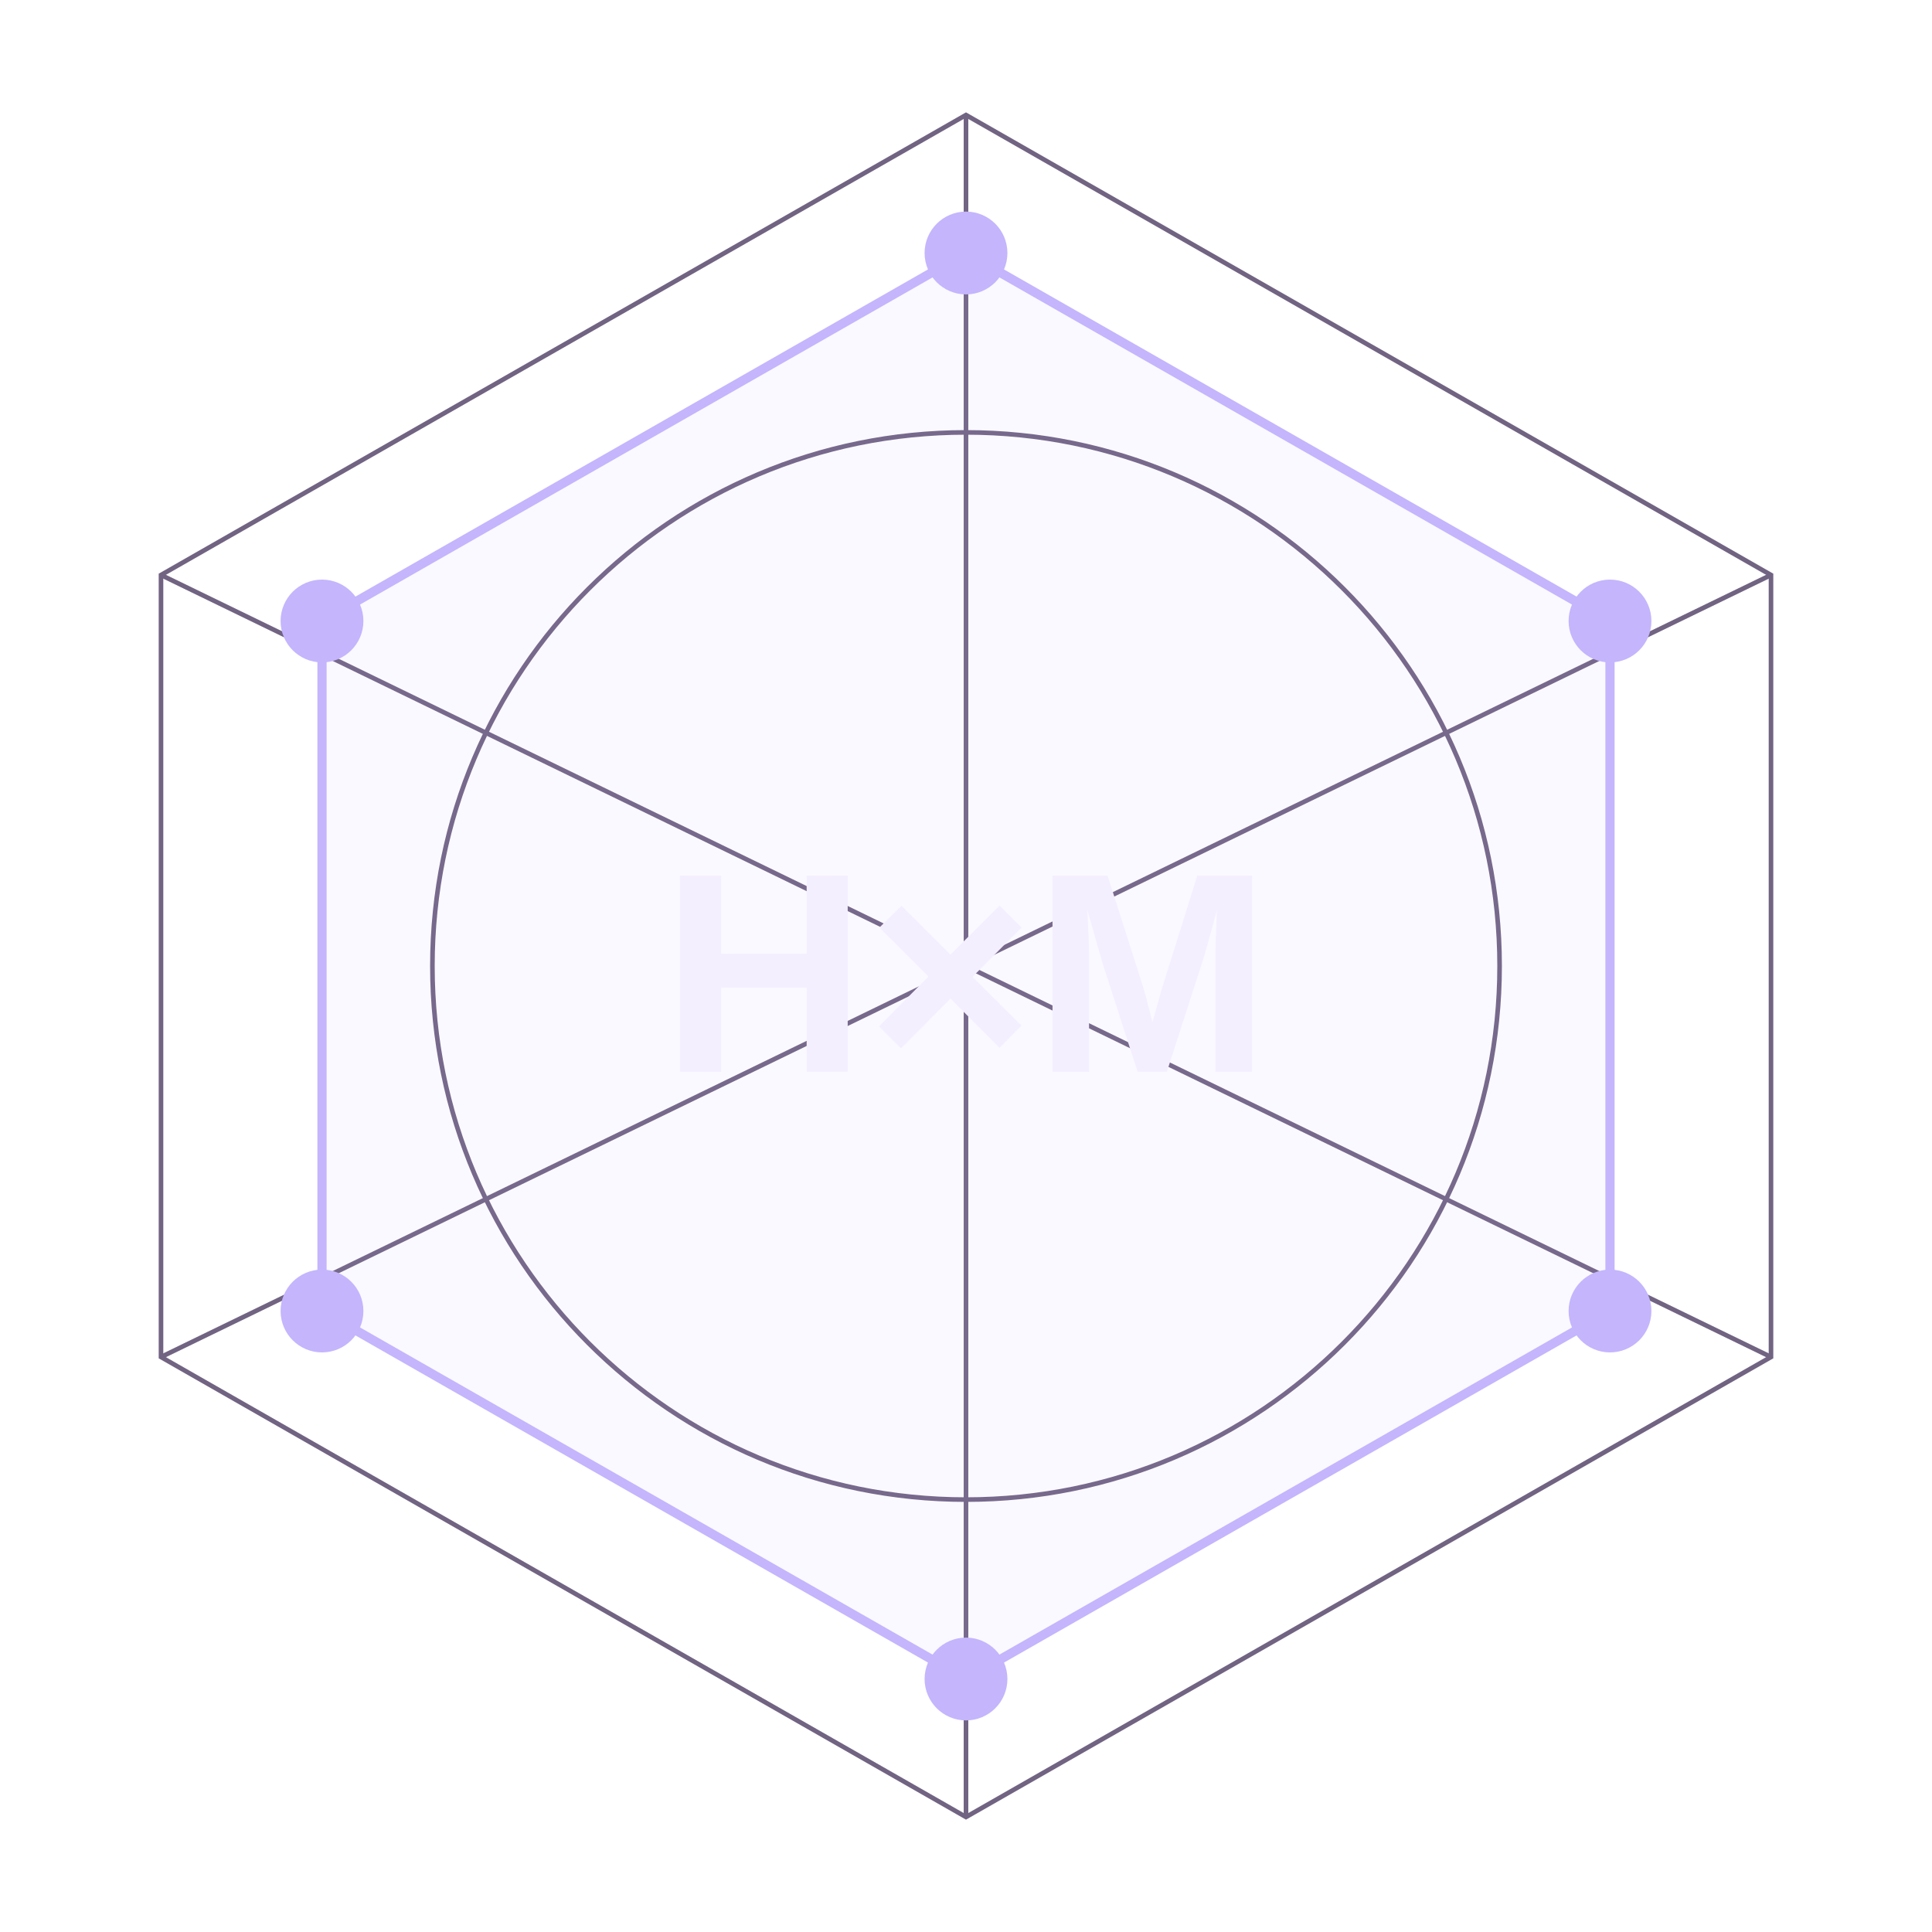
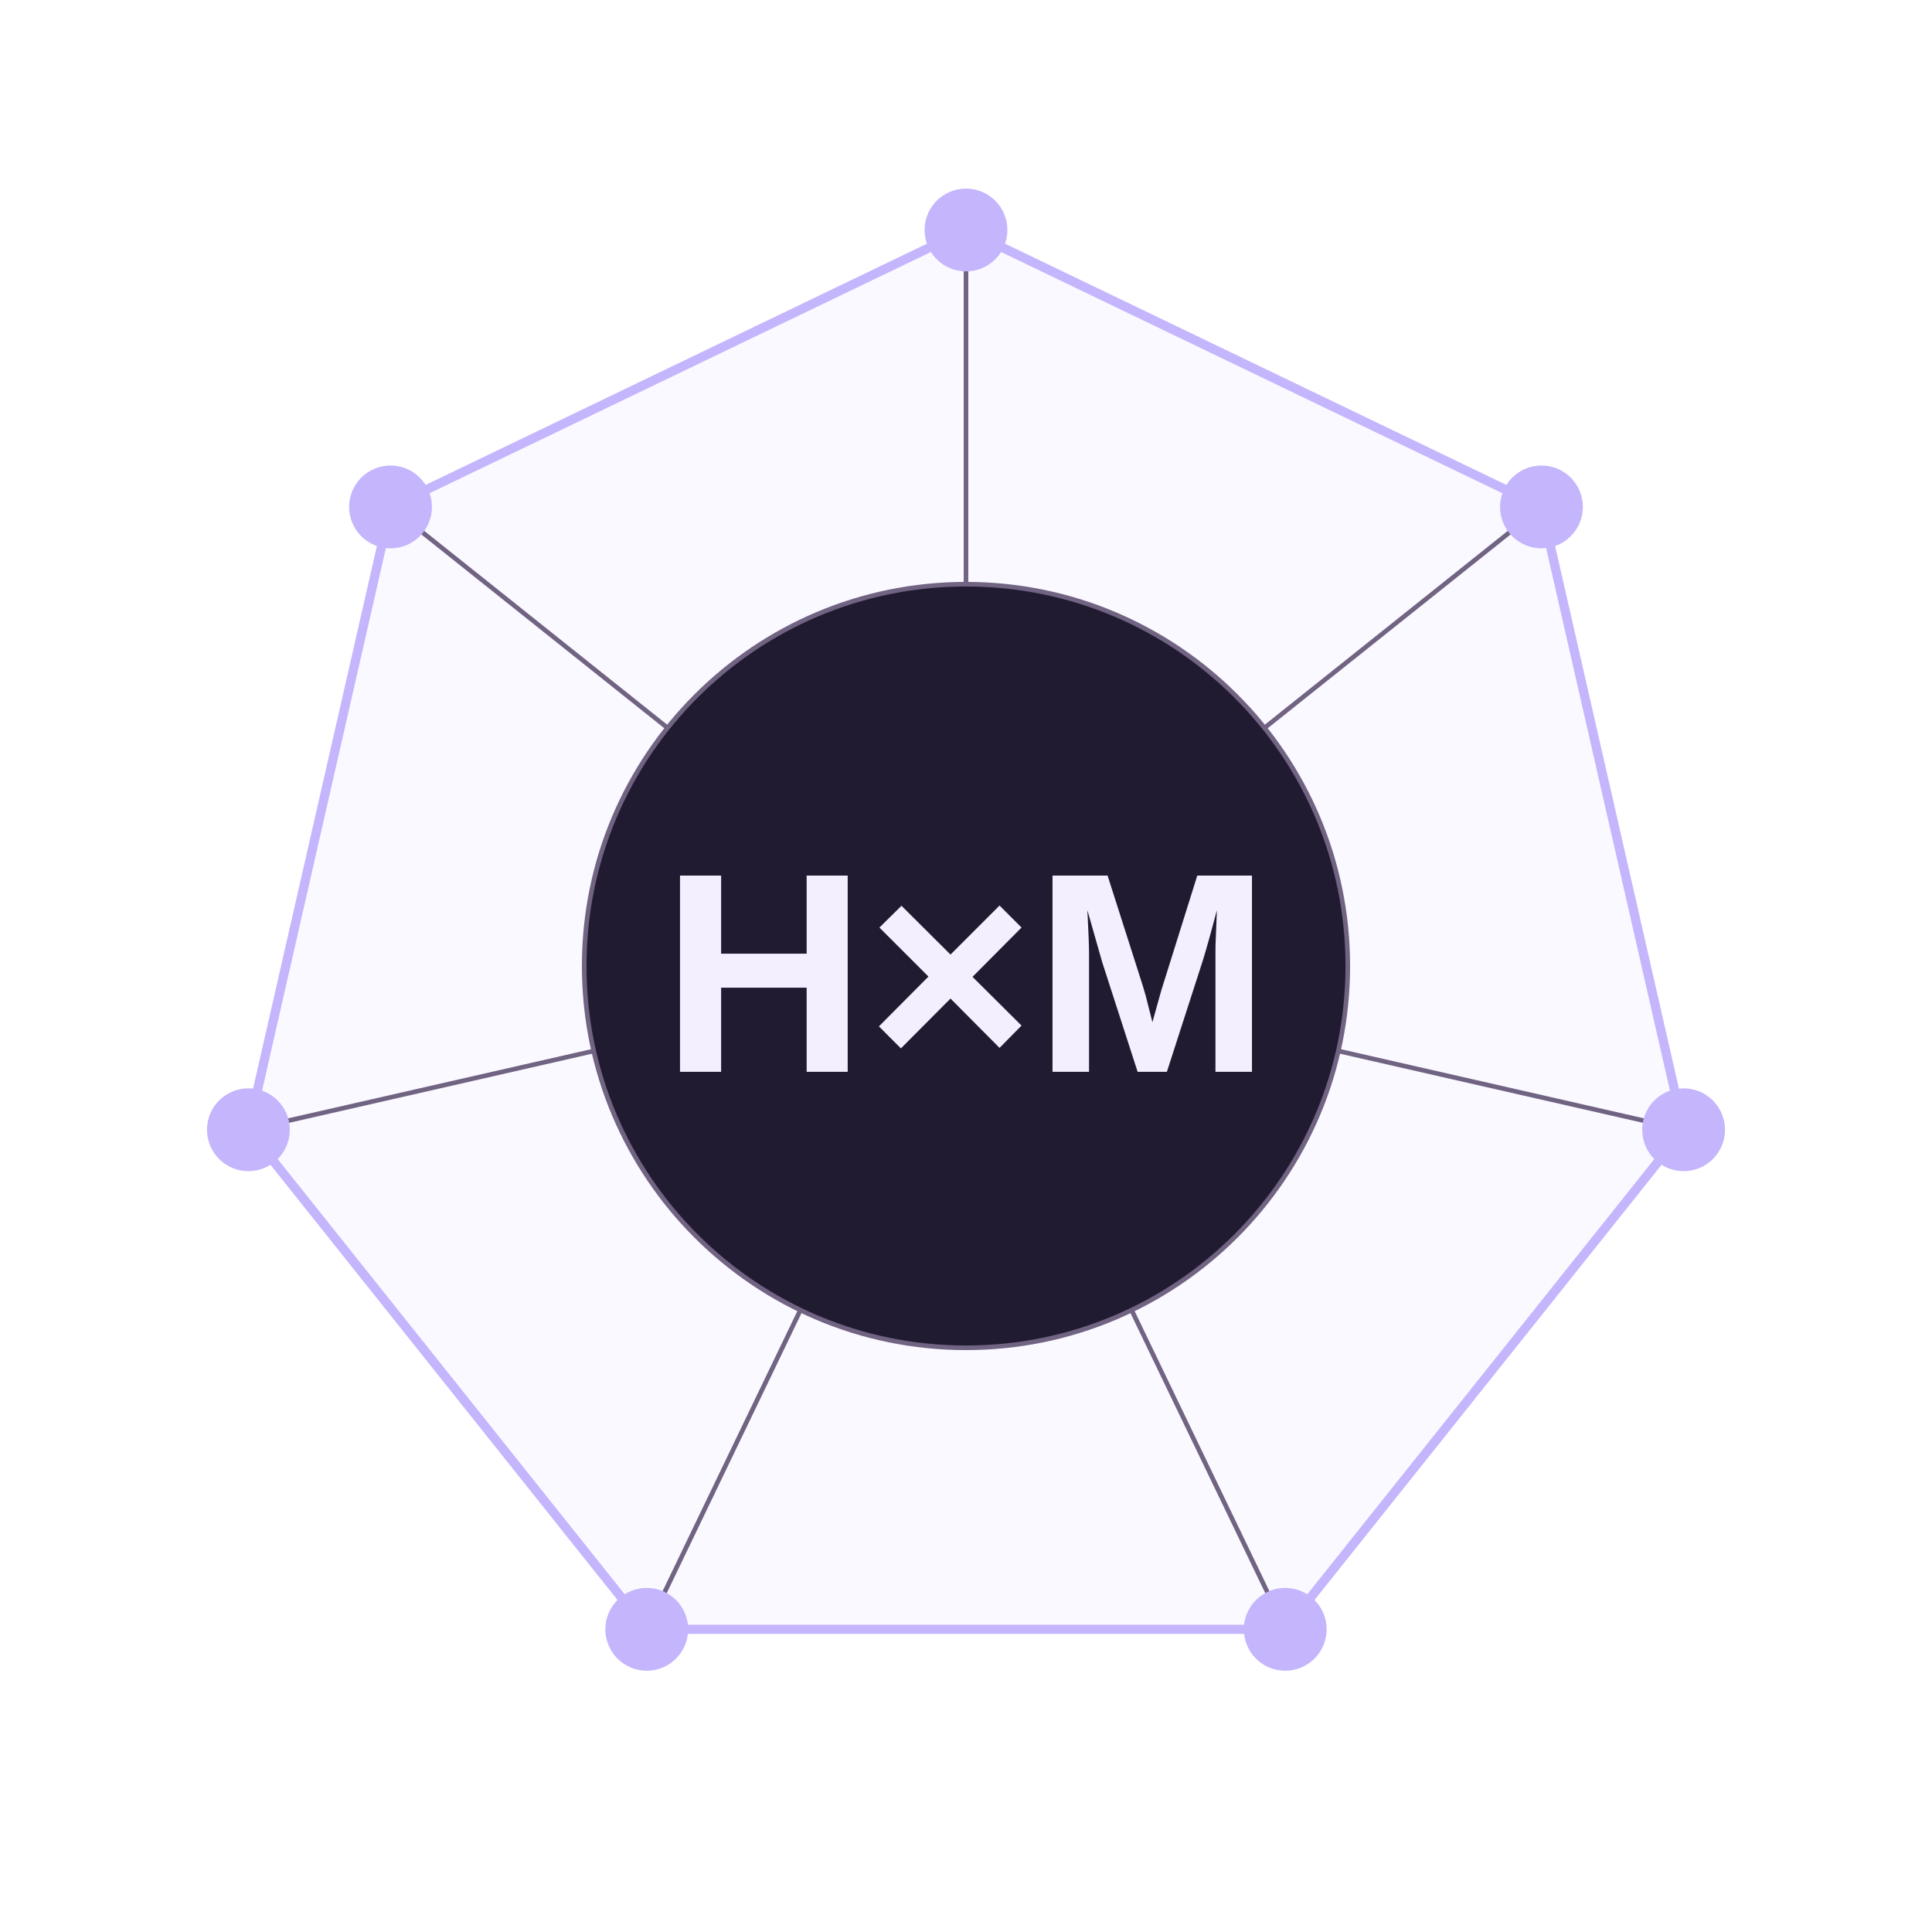
<svg xmlns="http://www.w3.org/2000/svg" viewBox="0 0 420 420">
-   <g fill="none" stroke="#716382" stroke-width="1">
-     <path d="M210 25L385 125V295L210 395L35 295V125Z" />
-     <path d="M210 25V395M35 125L385 295M385 125L35 295" />
-     <circle cx="210" cy="210" r="116" />
-   </g>
-   <path d="M210 55L350 135L350 285L210 365L70 285L70 135Z" fill="#c4b5fd" fill-opacity=".08" stroke="#c4b5fd" stroke-width="2" />
-   <g fill="#c4b5fd">
-     <circle cx="210" cy="55" r="9" />
-     <circle cx="350" cy="135" r="9" />
-     <circle cx="350" cy="285" r="9" />
-     <circle cx="210" cy="365" r="9" />
-     <circle cx="70" cy="285" r="9" />
-     <circle cx="70" cy="135" r="9" />
-   </g>
+   <polygon points="210.0,50.0 335.1,110.2 366.0,245.6 279.4,354.2 140.6,354.2 54.0,245.6 84.9,110.2" fill="#c4b5fd" fill-opacity=".08" stroke="#c4b5fd" stroke-width="2" />
+   <path d="M210 210L210.0 50.0" stroke="#716382" />
+   <circle cx="210.0" cy="50.0" r="9" fill="#c4b5fd" />
+   <path d="M210 210L335.1 110.2" stroke="#716382" />
+   <circle cx="335.1" cy="110.2" r="9" fill="#c4b5fd" />
+   <path d="M210 210L366.0 245.6" stroke="#716382" />
+   <circle cx="366.0" cy="245.6" r="9" fill="#c4b5fd" />
+   <path d="M210 210L279.4 354.2" stroke="#716382" />
+   <circle cx="279.4" cy="354.2" r="9" fill="#c4b5fd" />
+   <path d="M210 210L140.6 354.2" stroke="#716382" />
+   <circle cx="140.6" cy="354.2" r="9" fill="#c4b5fd" />
+   <path d="M210 210L54.0 245.6" stroke="#716382" />
+   <circle cx="54.0" cy="245.6" r="9" fill="#c4b5fd" />
+   <path d="M210 210L84.9 110.2" stroke="#716382" />
+   <circle cx="84.9" cy="110.2" r="9" fill="#c4b5fd" />
+   <circle cx="210" cy="210" r="83" fill="#211b32" stroke="#716382" />
  <text x="210" y="233" font-family="Arial,sans-serif" font-weight="700" font-size="62" text-anchor="middle" fill="#f4efff">H×M</text>
</svg>
